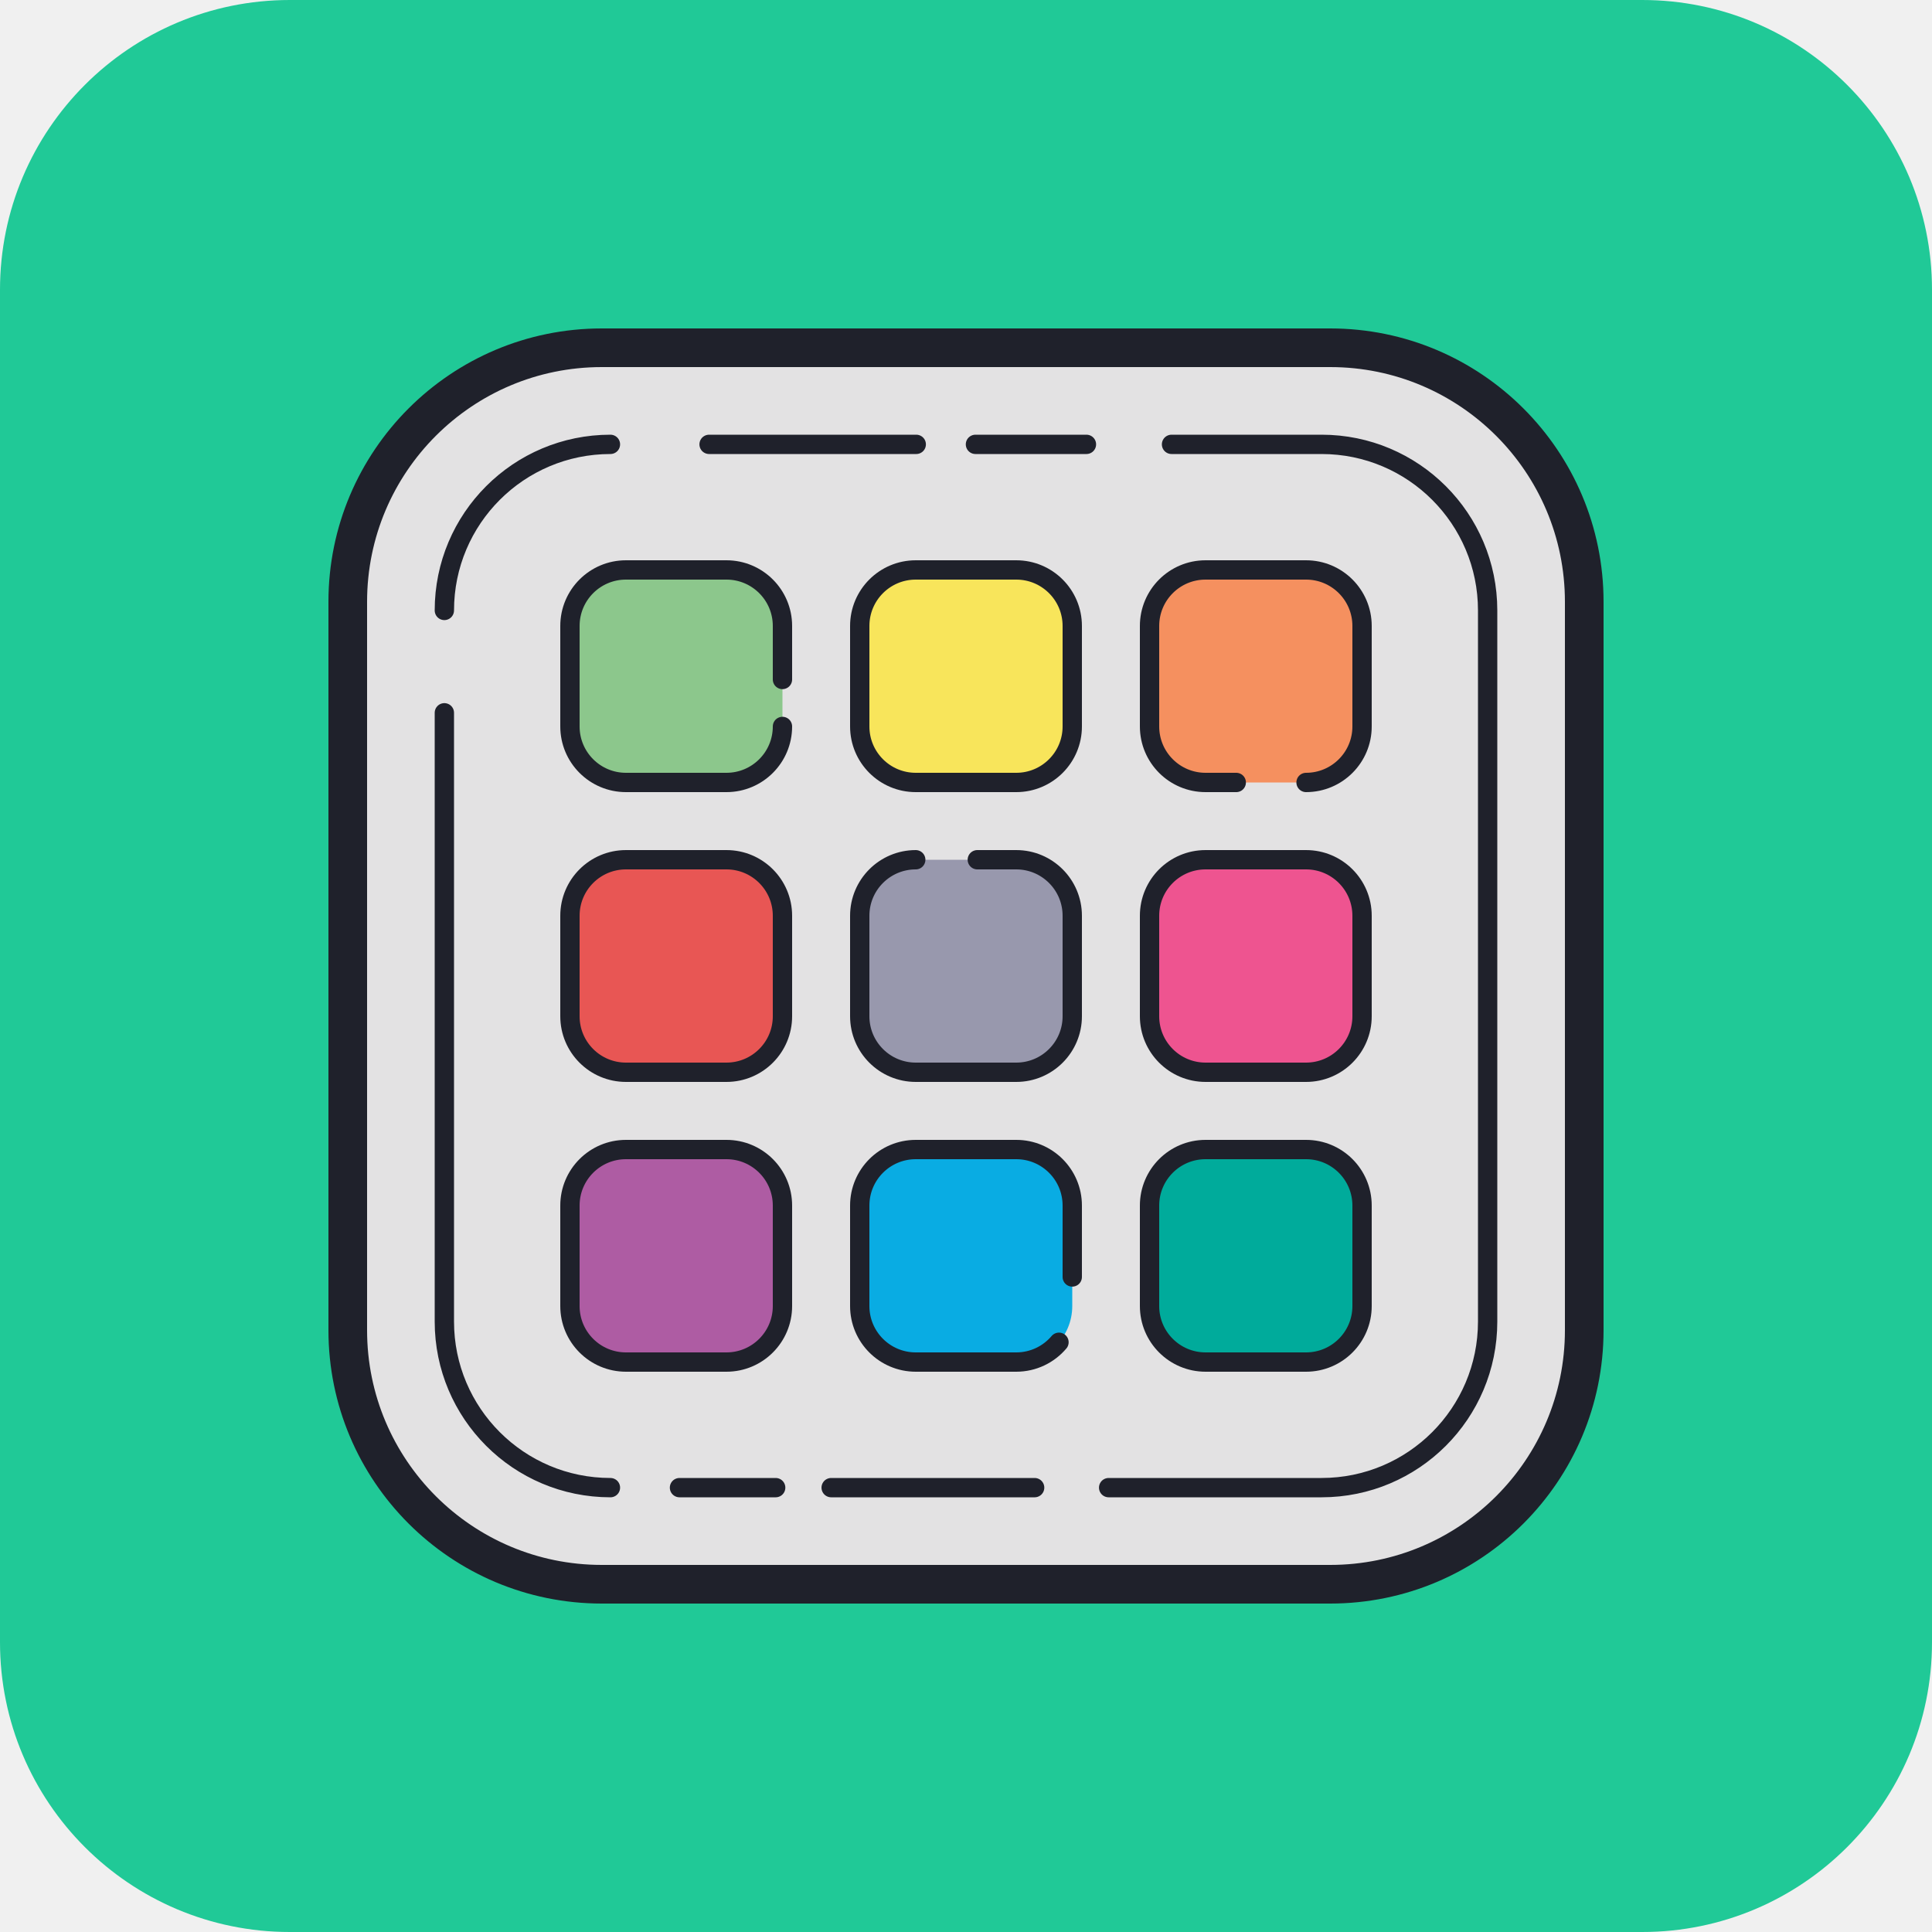
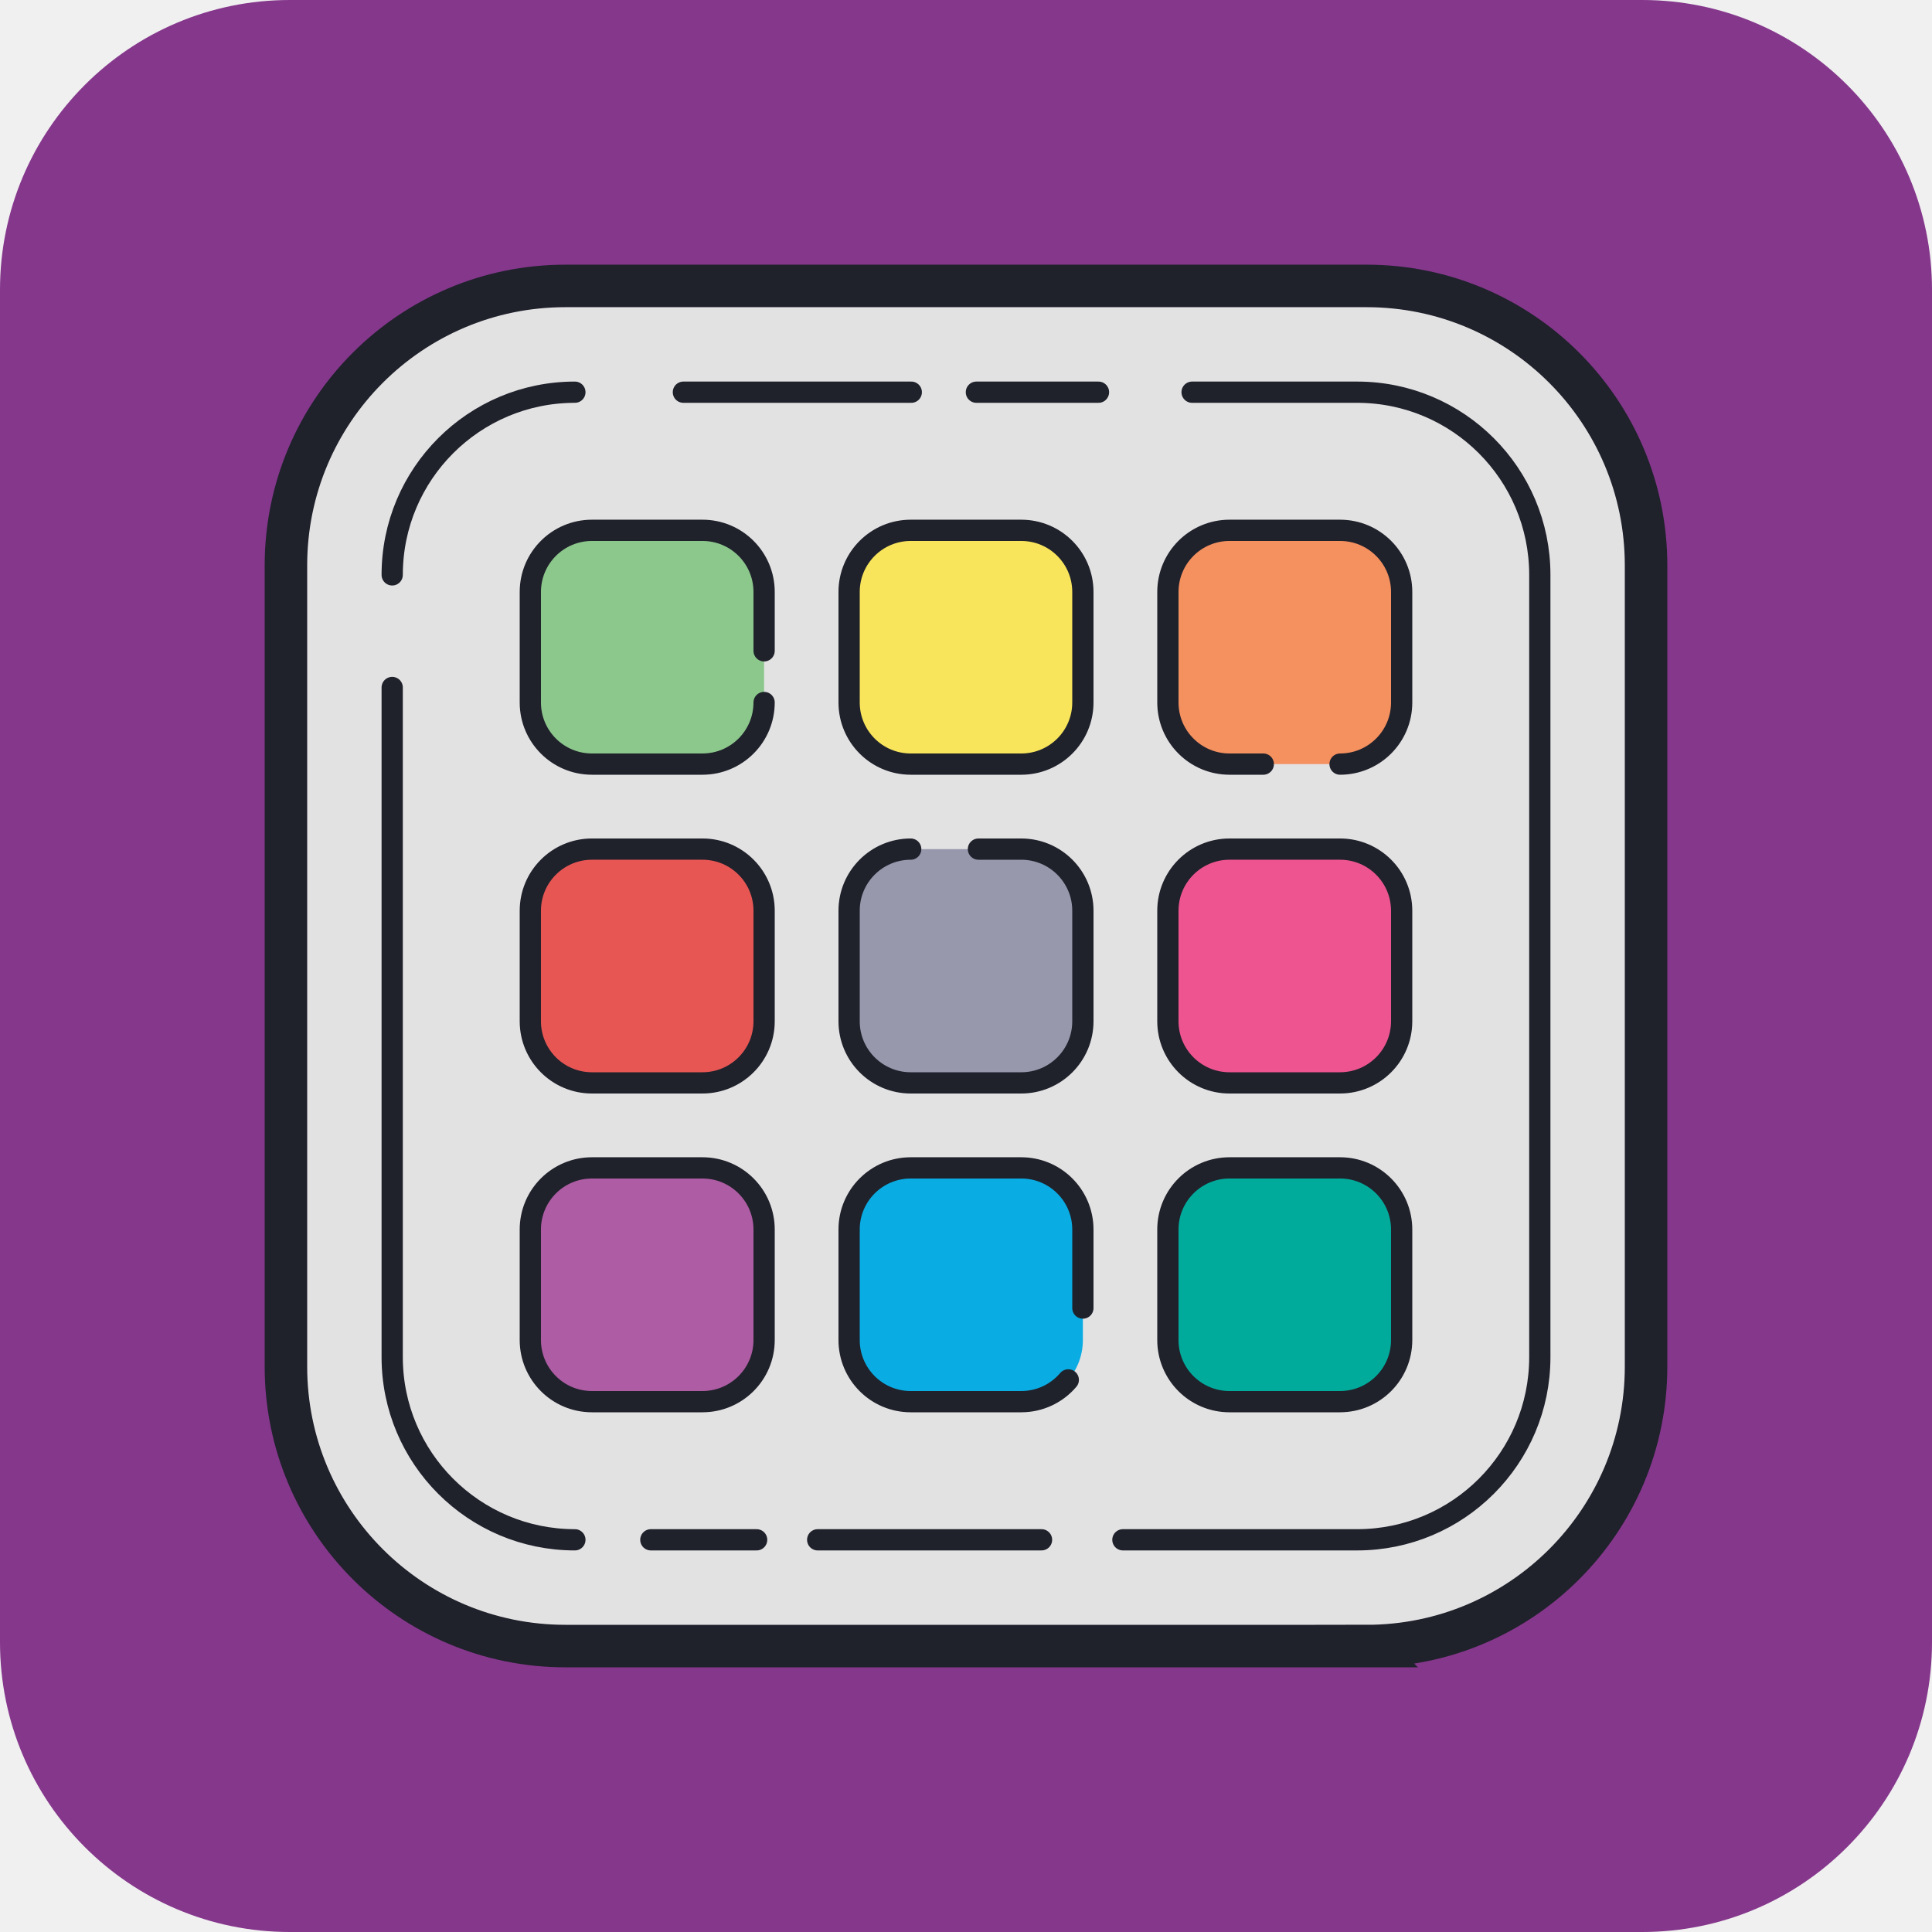
- <svg xmlns="http://www.w3.org/2000/svg" viewBox="0,0,256,256" width="72px" height="72px" fill-rule="nonzero">
-   <g transform="">
-     <g fill-opacity="0" fill="#ffffff" fill-rule="nonzero" stroke="none" stroke-width="1" stroke-linecap="butt" stroke-linejoin="miter" stroke-miterlimit="10" stroke-dasharray="" stroke-dashoffset="0" font-family="none" font-weight="none" font-size="none" text-anchor="none" style="mix-blend-mode: normal">
-       <path d="M0,256v-256h256v256z" id="bgRectangle" />
-     </g>
-     <g fill="#20c997" fill-rule="nonzero" stroke="none" stroke-width="1" stroke-linecap="butt" stroke-linejoin="miter" stroke-miterlimit="10" stroke-dasharray="" stroke-dashoffset="0" font-family="none" font-weight="none" font-size="none" text-anchor="none" style="mix-blend-mode: normal">
-       <path d="M38.4,256c-21.208,0 -38.4,-17.192 -38.4,-38.4v-179.2c0,-21.208 17.192,-38.4 38.4,-38.4h179.2c21.208,0 38.4,17.192 38.4,38.4v179.2c0,21.208 -17.192,38.4 -38.4,38.4z" id="shape" />
-     </g>
-     <g fill="none" fill-rule="nonzero" stroke="none" stroke-width="none" stroke-linecap="none" stroke-linejoin="none" stroke-miterlimit="10" stroke-dasharray="" stroke-dashoffset="0" font-family="none" font-weight="none" font-size="none" text-anchor="none" style="mix-blend-mode: normal">
-       <g transform="scale(2.56,2.56)">
-         <path d="M68.851,82h-37.702c-7.262,0 -13.149,-5.887 -13.149,-13.149v-37.702c0,-7.262 5.887,-13.149 13.149,-13.149h37.702c7.262,0 13.149,5.887 13.149,13.149v37.702c0,7.262 -5.887,13.149 -13.149,13.149z" fill="#e3e2e3" stroke="#1f212b" stroke-width="2" stroke-linecap="butt" stroke-linejoin="miter" />
-         <path d="M31.596,77c-4.748,0 -8.596,-3.848 -8.596,-8.596v-31.51" fill="none" stroke="#1f212b" stroke-width="1" stroke-linecap="round" stroke-linejoin="round" />
-         <path d="M40.149,77h-4.979" fill="none" stroke="#1f212b" stroke-width="1" stroke-linecap="round" stroke-linejoin="round" />
-         <path d="M53.553,77h-10.532" fill="none" stroke="#1f212b" stroke-width="1" stroke-linecap="round" stroke-linejoin="round" />
-         <path d="M60.638,23h7.766c4.748,0 8.596,3.848 8.596,8.596v36.809c0,4.747 -3.848,8.595 -8.596,8.595h-11.021" fill="none" stroke="#1f212b" stroke-width="1" stroke-linecap="round" stroke-linejoin="round" />
-         <path d="M50.489,23h5.745" fill="none" stroke="#1f212b" stroke-width="1" stroke-linecap="round" stroke-linejoin="round" />
-         <path d="M36.702,23h10.723" fill="none" stroke="#1f212b" stroke-width="1" stroke-linecap="round" stroke-linejoin="round" />
-         <path d="M23,31.596c0,-4.748 3.848,-8.596 8.596,-8.596" fill="none" stroke="#1f212b" stroke-width="1" stroke-linecap="round" stroke-linejoin="round" />
-         <path d="M37.601,55.5h-5.202c-1.601,0 -2.899,-1.298 -2.899,-2.899v-5.202c0,-1.601 1.298,-2.899 2.899,-2.899h5.202c1.601,0 2.899,1.298 2.899,2.899v5.202c0,1.601 -1.298,2.899 -2.899,2.899z" fill="#e85654" stroke="none" stroke-width="1" stroke-linecap="butt" stroke-linejoin="miter" />
-         <path d="M52.601,55.5h-5.202c-1.601,0 -2.899,-1.298 -2.899,-2.899v-5.202c0,-1.601 1.298,-2.899 2.899,-2.899h5.202c1.601,0 2.899,1.298 2.899,2.899v5.202c0,1.601 -1.298,2.899 -2.899,2.899z" fill="#9898ad" stroke="none" stroke-width="1" stroke-linecap="butt" stroke-linejoin="miter" />
-         <path d="M67.601,55.5h-5.202c-1.601,0 -2.899,-1.298 -2.899,-2.899v-5.202c0,-1.601 1.298,-2.899 2.899,-2.899h5.202c1.601,0 2.899,1.298 2.899,2.899v5.202c0,1.601 -1.298,2.899 -2.899,2.899z" fill="#ee5490" stroke="none" stroke-width="1" stroke-linecap="butt" stroke-linejoin="miter" />
-         <path d="M37.601,70.5h-5.202c-1.601,0 -2.899,-1.298 -2.899,-2.899v-5.202c0,-1.601 1.298,-2.899 2.899,-2.899h5.202c1.601,0 2.899,1.298 2.899,2.899v5.202c0,1.601 -1.298,2.899 -2.899,2.899z" fill="#ae5ca3" stroke="none" stroke-width="1" stroke-linecap="butt" stroke-linejoin="miter" />
-         <path d="M52.601,70.5h-5.202c-1.601,0 -2.899,-1.298 -2.899,-2.899v-5.202c0,-1.601 1.298,-2.899 2.899,-2.899h5.202c1.601,0 2.899,1.298 2.899,2.899v5.202c0,1.601 -1.298,2.899 -2.899,2.899z" fill="#09ace3" stroke="none" stroke-width="1" stroke-linecap="butt" stroke-linejoin="miter" />
-         <path d="M67.601,70.5h-5.202c-1.601,0 -2.899,-1.298 -2.899,-2.899v-5.202c0,-1.601 1.298,-2.899 2.899,-2.899h5.202c1.601,0 2.899,1.298 2.899,2.899v5.202c0,1.601 -1.298,2.899 -2.899,2.899z" fill="#00ab9b" stroke="none" stroke-width="1" stroke-linecap="butt" stroke-linejoin="miter" />
-         <path d="M37.601,40.5h-5.202c-1.601,0 -2.899,-1.298 -2.899,-2.899v-5.202c0,-1.601 1.298,-2.899 2.899,-2.899h5.202c1.601,0 2.899,1.298 2.899,2.899v5.202c0,1.601 -1.298,2.899 -2.899,2.899z" fill="#8cc78c" stroke="none" stroke-width="1" stroke-linecap="butt" stroke-linejoin="miter" />
-         <path d="M52.601,40.5h-5.202c-1.601,0 -2.899,-1.298 -2.899,-2.899v-5.202c0,-1.601 1.298,-2.899 2.899,-2.899h5.202c1.601,0 2.899,1.298 2.899,2.899v5.202c0,1.601 -1.298,2.899 -2.899,2.899z" fill="#f8e55b" stroke="none" stroke-width="1" stroke-linecap="butt" stroke-linejoin="miter" />
-         <path d="M67.601,40.5h-5.202c-1.601,0 -2.899,-1.298 -2.899,-2.899v-5.202c0,-1.601 1.298,-2.899 2.899,-2.899h5.202c1.601,0 2.899,1.298 2.899,2.899v5.202c0,1.601 -1.298,2.899 -2.899,2.899z" fill="#f5905f" stroke="none" stroke-width="1" stroke-linecap="butt" stroke-linejoin="miter" />
-         <path d="M37.601,55.5h-5.202c-1.601,0 -2.899,-1.298 -2.899,-2.899v-5.202c0,-1.601 1.298,-2.899 2.899,-2.899h5.202c1.601,0 2.899,1.298 2.899,2.899v5.202c0,1.601 -1.298,2.899 -2.899,2.899z" fill="none" stroke="#1f212b" stroke-width="1" stroke-linecap="round" stroke-linejoin="round" />
-         <path d="M50.585,44.5h2.016c1.601,0 2.899,1.298 2.899,2.899v5.202c0,1.601 -1.298,2.899 -2.899,2.899h-5.202c-1.601,0 -2.899,-1.298 -2.899,-2.899v-5.202c0,-1.601 1.298,-2.899 2.899,-2.899" fill="none" stroke="#1f212b" stroke-width="1" stroke-linecap="round" stroke-linejoin="round" />
-         <path d="M67.601,55.5h-5.202c-1.601,0 -2.899,-1.298 -2.899,-2.899v-5.202c0,-1.601 1.298,-2.899 2.899,-2.899h5.202c1.601,0 2.899,1.298 2.899,2.899v5.202c0,1.601 -1.298,2.899 -2.899,2.899z" fill="none" stroke="#1f212b" stroke-width="1" stroke-linecap="round" stroke-linejoin="round" />
-         <path d="M37.601,70.5h-5.202c-1.601,0 -2.899,-1.298 -2.899,-2.899v-5.202c0,-1.601 1.298,-2.899 2.899,-2.899h5.202c1.601,0 2.899,1.298 2.899,2.899v5.202c0,1.601 -1.298,2.899 -2.899,2.899z" fill="none" stroke="#1f212b" stroke-width="1" stroke-linecap="round" stroke-linejoin="round" />
-         <path d="M54.813,69.475c-0.532,0.627 -1.326,1.025 -2.212,1.025h-5.202c-1.601,0 -2.899,-1.298 -2.899,-2.899v-5.202c0,-1.601 1.298,-2.899 2.899,-2.899h5.202c1.601,0 2.899,1.298 2.899,2.899v3.697" fill="none" stroke="#1f212b" stroke-width="1" stroke-linecap="round" stroke-linejoin="round" />
-         <path d="M67.601,70.5h-5.202c-1.601,0 -2.899,-1.298 -2.899,-2.899v-5.202c0,-1.601 1.298,-2.899 2.899,-2.899h5.202c1.601,0 2.899,1.298 2.899,2.899v5.202c0,1.601 -1.298,2.899 -2.899,2.899z" fill="none" stroke="#1f212b" stroke-width="1" stroke-linecap="round" stroke-linejoin="round" />
-         <path d="M40.5,37.601c0,1.601 -1.298,2.899 -2.899,2.899h-5.202c-1.601,0 -2.899,-1.298 -2.899,-2.899v-5.202c0,-1.601 1.298,-2.899 2.899,-2.899h5.202c1.601,0 2.899,1.298 2.899,2.899v2.771" fill="none" stroke="#1f212b" stroke-width="1" stroke-linecap="round" stroke-linejoin="round" />
-         <path d="M52.601,40.5h-5.202c-1.601,0 -2.899,-1.298 -2.899,-2.899v-5.202c0,-1.601 1.298,-2.899 2.899,-2.899h5.202c1.601,0 2.899,1.298 2.899,2.899v5.202c0,1.601 -1.298,2.899 -2.899,2.899z" fill="none" stroke="#1f212b" stroke-width="1" stroke-linecap="round" stroke-linejoin="round" />
-         <path d="M63.989,40.5h-1.59c-1.601,0 -2.899,-1.298 -2.899,-2.899v-5.202c0,-1.601 1.298,-2.899 2.899,-2.899h5.202c1.601,0 2.899,1.298 2.899,2.899v5.202c0,1.601 -1.298,2.899 -2.899,2.899" fill="none" stroke="#1f212b" stroke-width="1" stroke-linecap="round" stroke-linejoin="round" />
-       </g>
+ <svg xmlns="http://www.w3.org/2000/svg" width="72" height="72" viewBox="0 0 256 256">
+   <g stroke-miterlimit="10" font-family="none" font-size="none" font-weight="none" text-anchor="none">
+     <path fill="none" fill-opacity="0" d="M0 256V0h256v256z" style="mix-blend-mode:normal" />
+     <path fill="#85378c" d="M38.4 256C17.192 256 0 238.808 0 217.6V38.4C0 17.192 17.192 0 38.4 0h179.2C238.808 0 256 17.192 256 38.4v179.2c0 21.208-17.192 38.4-38.4 38.4z" style="mix-blend-mode:normal" />
+     <g fill="none" stroke-linecap="none" stroke-linejoin="none" stroke-width="none" style="mix-blend-mode:normal">
+       <path d="M0 256V0h256v256z" />
+       <path d="M-12.8 268.8V-12.8h281.6v281.6z" />
+       <path d="M-12.8 268.8V-12.8h281.6v281.6z" />
+       <path d="M29.44 268.8c-23.329 0-42.24-18.911-42.24-42.24V29.44c0-23.329 18.911-42.24 42.24-42.24h197.12c23.329 0 42.24 18.911 42.24 42.24v197.12c0 23.329-18.911 42.24-42.24 42.24z" />
+       <path fill="#e3e2e3" stroke="#1f212b" stroke-linecap="butt" stroke-linejoin="miter" stroke-width="5.632" d="M181.085 218.112H74.914c-20.449 0-37.027-16.577-37.027-37.027V74.914c0-20.449 16.577-37.027 37.027-37.027h106.17c20.449 0 37.027 16.577 37.027 37.027v106.17c0 20.449-16.577 37.027-37.027 37.027z" />
+       <path stroke="#1f212b" stroke-linecap="round" stroke-linejoin="round" stroke-width="2.816" d="M76.175 204.032c-13.37 0-24.207-10.835-24.207-24.207v-88.73m48.291 112.937H86.24m51.767 0h-29.659m49.61-152.064h21.868c13.37 0 24.207 10.835 24.207 24.207v103.653c0 13.368-10.835 24.204-24.207 24.204H148.79M129.377 51.968h16.178m-55.002 0h30.196M51.968 76.175c0-13.37 10.835-24.207 24.207-24.207" />
+       <path fill="#e85654" d="M93.085 143.488H78.434a8.164 8.164 0 0 1-8.163-8.163v-14.651a8.164 8.164 0 0 1 8.163-8.163h14.652a8.164 8.164 0 0 1 8.163 8.163v14.65a8.164 8.164 0 0 1-8.163 8.163z" />
+       <path fill="#9898ad" d="M135.325 143.488h-14.651a8.164 8.164 0 0 1-8.163-8.163v-14.651a8.164 8.164 0 0 1 8.163-8.163h14.65a8.164 8.164 0 0 1 8.163 8.163v14.65a8.164 8.164 0 0 1-8.163 8.163z" />
+       <path fill="#ee5490" d="M177.565 143.488h-14.651a8.164 8.164 0 0 1-8.163-8.163v-14.651a8.164 8.164 0 0 1 8.163-8.163h14.65a8.164 8.164 0 0 1 8.163 8.163v14.65a8.164 8.164 0 0 1-8.163 8.163z" />
+       <path fill="#ae5ca3" d="M93.085 185.728H78.434a8.164 8.164 0 0 1-8.163-8.163v-14.651a8.164 8.164 0 0 1 8.163-8.163h14.652a8.164 8.164 0 0 1 8.163 8.163v14.65a8.164 8.164 0 0 1-8.163 8.163z" />
+       <path fill="#09ace3" d="M135.325 185.728h-14.651a8.164 8.164 0 0 1-8.163-8.163v-14.651a8.164 8.164 0 0 1 8.163-8.163h14.65a8.164 8.164 0 0 1 8.163 8.163v14.65a8.164 8.164 0 0 1-8.163 8.163z" />
+       <path fill="#00ab9b" d="M177.565 185.728h-14.651a8.164 8.164 0 0 1-8.163-8.163v-14.651a8.164 8.164 0 0 1 8.163-8.163h14.65a8.164 8.164 0 0 1 8.163 8.163v14.65a8.164 8.164 0 0 1-8.163 8.163z" />
+       <path fill="#8cc78c" d="M93.085 101.248H78.434a8.164 8.164 0 0 1-8.163-8.163V78.434a8.164 8.164 0 0 1 8.163-8.163h14.652a8.164 8.164 0 0 1 8.163 8.163v14.652a8.164 8.164 0 0 1-8.163 8.163z" />
+       <path fill="#f8e55b" d="M135.325 101.248h-14.651a8.164 8.164 0 0 1-8.163-8.163V78.434a8.164 8.164 0 0 1 8.163-8.163h14.65a8.164 8.164 0 0 1 8.163 8.163v14.652a8.164 8.164 0 0 1-8.163 8.163z" />
+       <path fill="#f5905f" d="M177.565 101.248h-14.651a8.164 8.164 0 0 1-8.163-8.163V78.434a8.164 8.164 0 0 1 8.163-8.163h14.65a8.164 8.164 0 0 1 8.163 8.163v14.652a8.164 8.164 0 0 1-8.163 8.163z" />
+       <path stroke="#1f212b" stroke-linecap="round" stroke-linejoin="round" stroke-width="2.816" d="M93.085 143.488H78.434a8.164 8.164 0 0 1-8.163-8.163v-14.651a8.164 8.164 0 0 1 8.163-8.163h14.652a8.164 8.164 0 0 1 8.163 8.163v14.65a8.164 8.164 0 0 1-8.163 8.163zm36.563-30.976h5.676a8.164 8.164 0 0 1 8.164 8.163v14.65a8.164 8.164 0 0 1-8.163 8.163h-14.651a8.164 8.164 0 0 1-8.163-8.163v-14.651a8.164 8.164 0 0 1 8.163-8.163m56.89 30.977h-14.65a8.164 8.164 0 0 1-8.163-8.163v-14.651a8.164 8.164 0 0 1 8.163-8.163h14.65a8.164 8.164 0 0 1 8.163 8.163v14.65a8.164 8.164 0 0 1-8.163 8.163zm-84.48 42.24h-14.65a8.164 8.164 0 0 1-8.163-8.163v-14.651a8.164 8.164 0 0 1 8.163-8.163h14.652a8.164 8.164 0 0 1 8.163 8.163v14.65a8.164 8.164 0 0 1-8.163 8.163zm48.47-2.886a8.151 8.151 0 0 1-6.23 2.886h-14.65a8.164 8.164 0 0 1-8.163-8.163v-14.651a8.164 8.164 0 0 1 8.163-8.163h14.65a8.164 8.164 0 0 1 8.163 8.163v10.412m34.078 12.402h-14.651a8.164 8.164 0 0 1-8.163-8.163v-14.651a8.164 8.164 0 0 1 8.163-8.163h14.65a8.164 8.164 0 0 1 8.163 8.163v14.65a8.164 8.164 0 0 1-8.163 8.163zm-76.317-92.643a8.164 8.164 0 0 1-8.163 8.163H78.434a8.164 8.164 0 0 1-8.163-8.163V78.434a8.164 8.164 0 0 1 8.163-8.163h14.652a8.164 8.164 0 0 1 8.163 8.163v7.803m34.076 15.011h-14.651a8.164 8.164 0 0 1-8.163-8.163V78.434a8.164 8.164 0 0 1 8.163-8.163h14.65a8.164 8.164 0 0 1 8.163 8.163v14.652a8.164 8.164 0 0 1-8.163 8.163zm32.068 0h-4.477a8.164 8.164 0 0 1-8.164-8.163V78.434a8.164 8.164 0 0 1 8.163-8.163h14.65a8.164 8.164 0 0 1 8.163 8.163v14.652a8.164 8.164 0 0 1-8.163 8.163" />
    </g>
  </g>
</svg>
